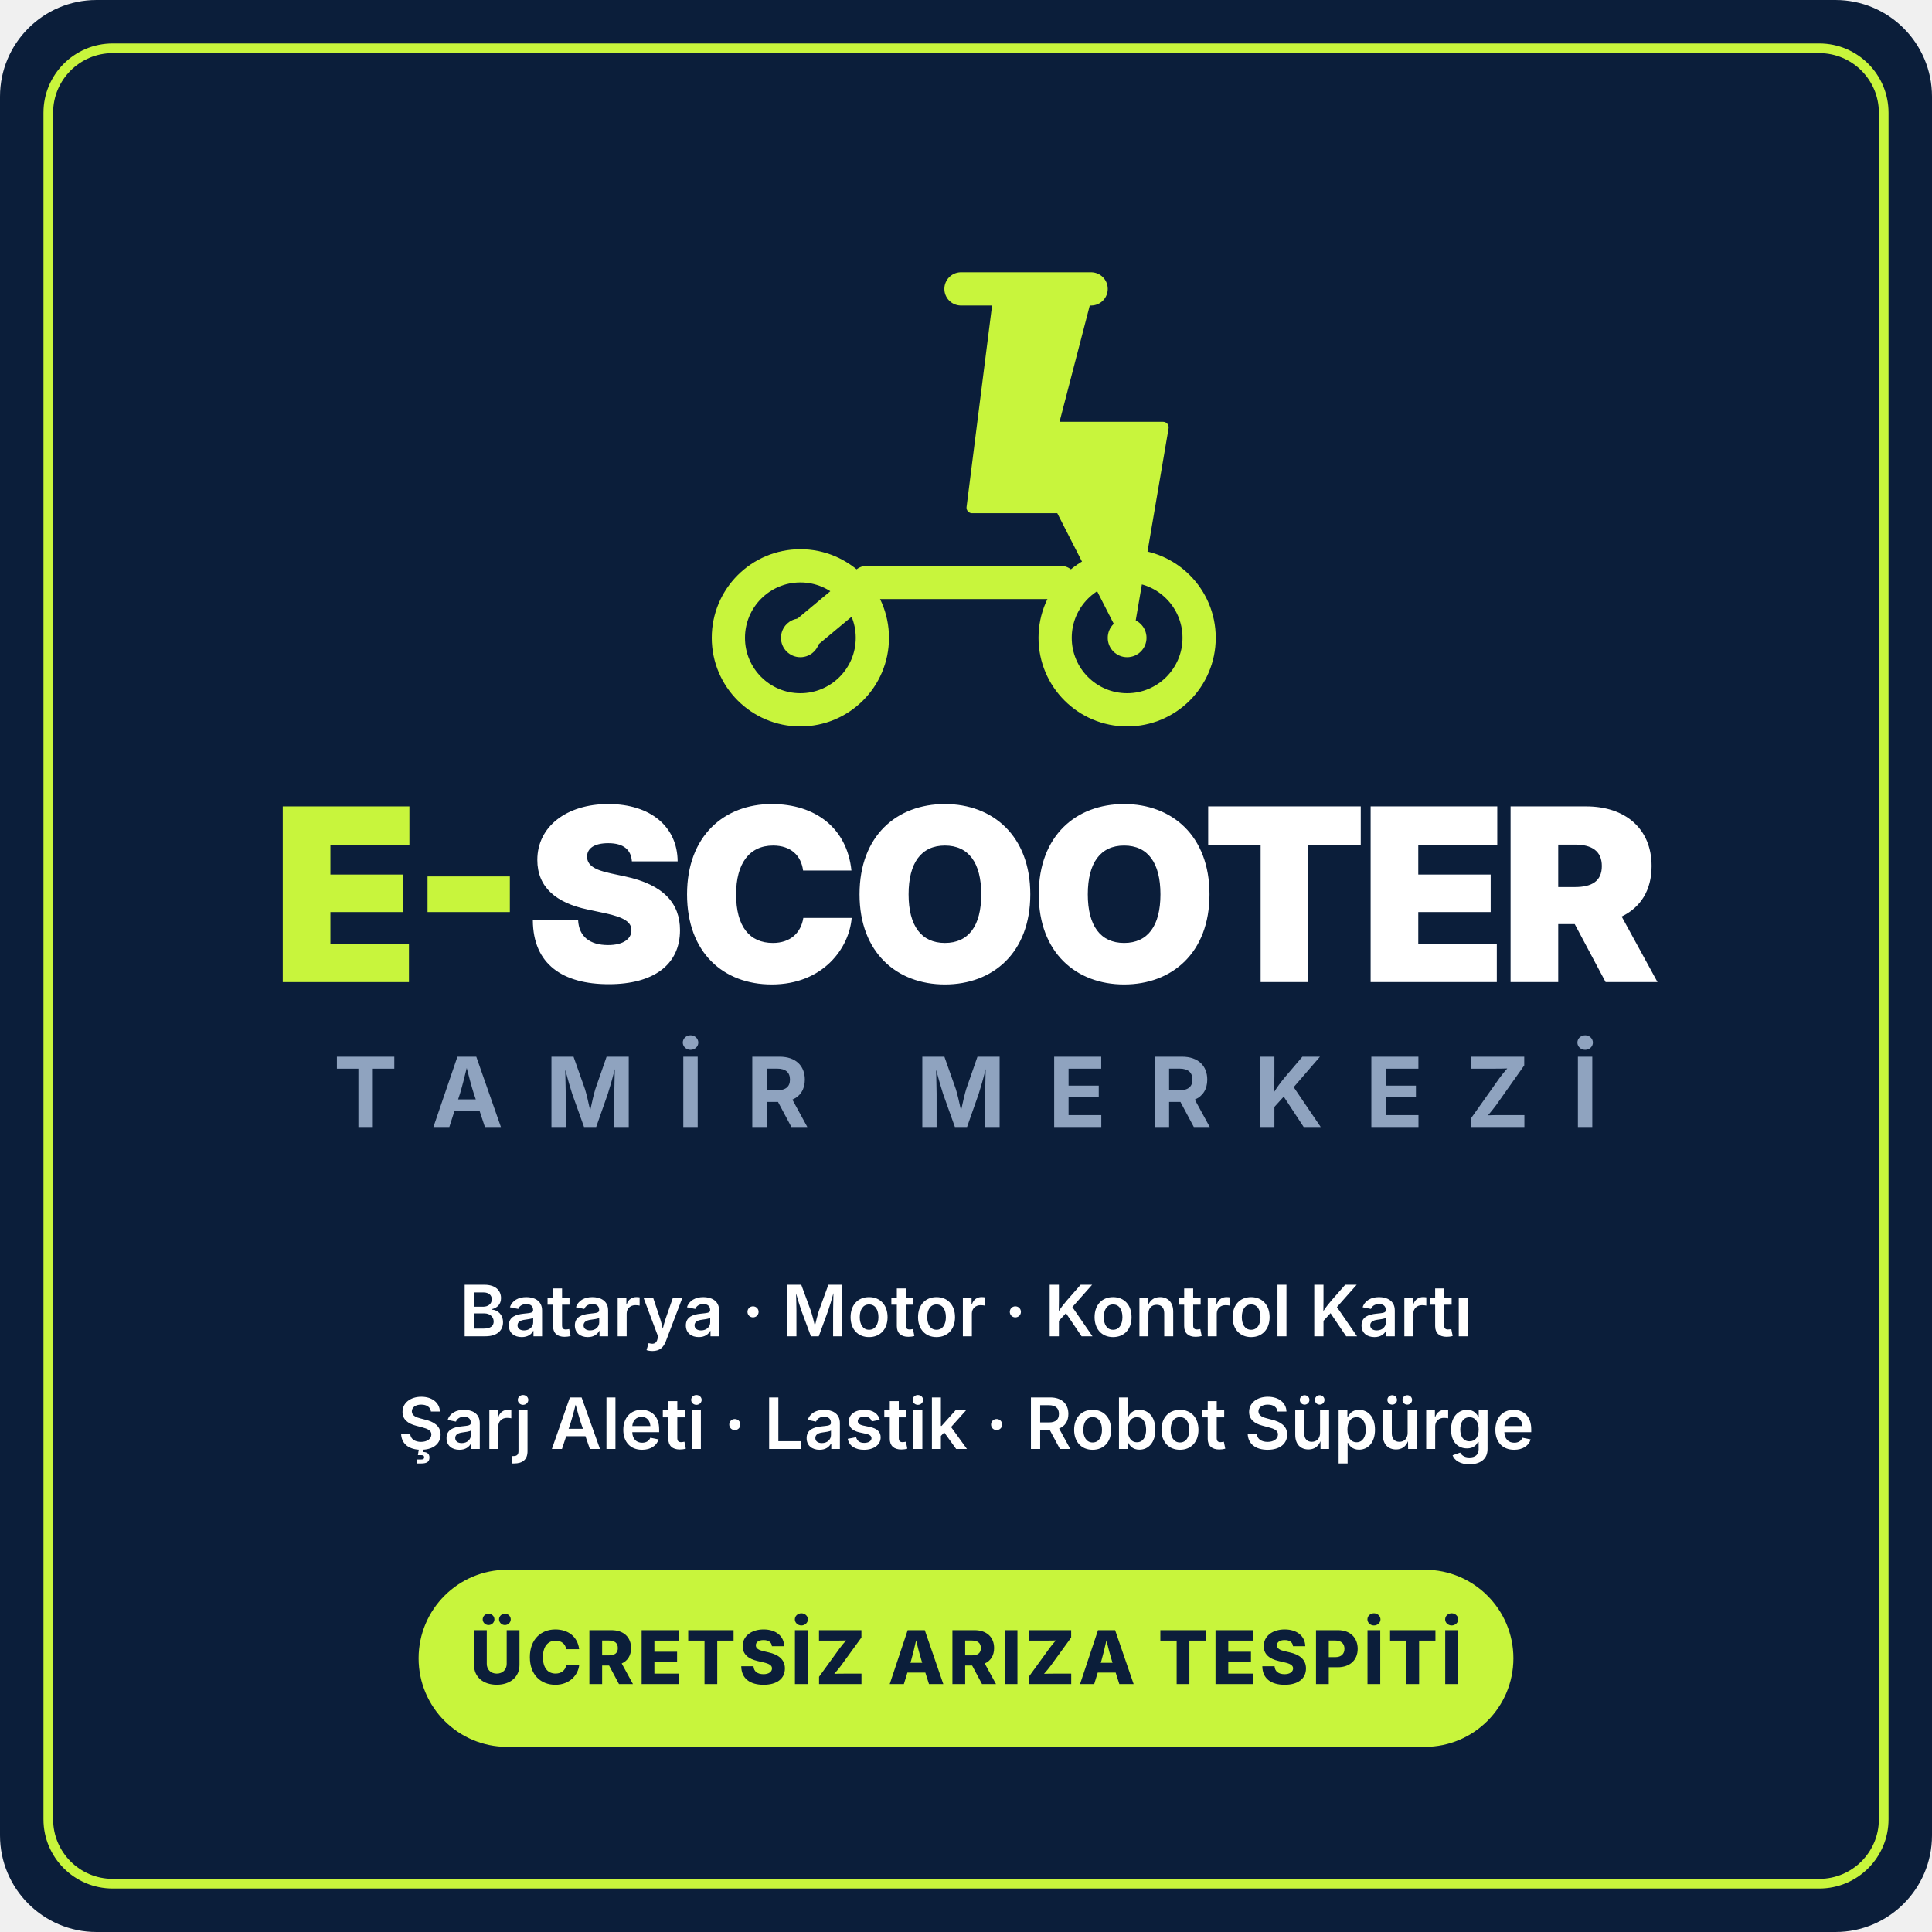
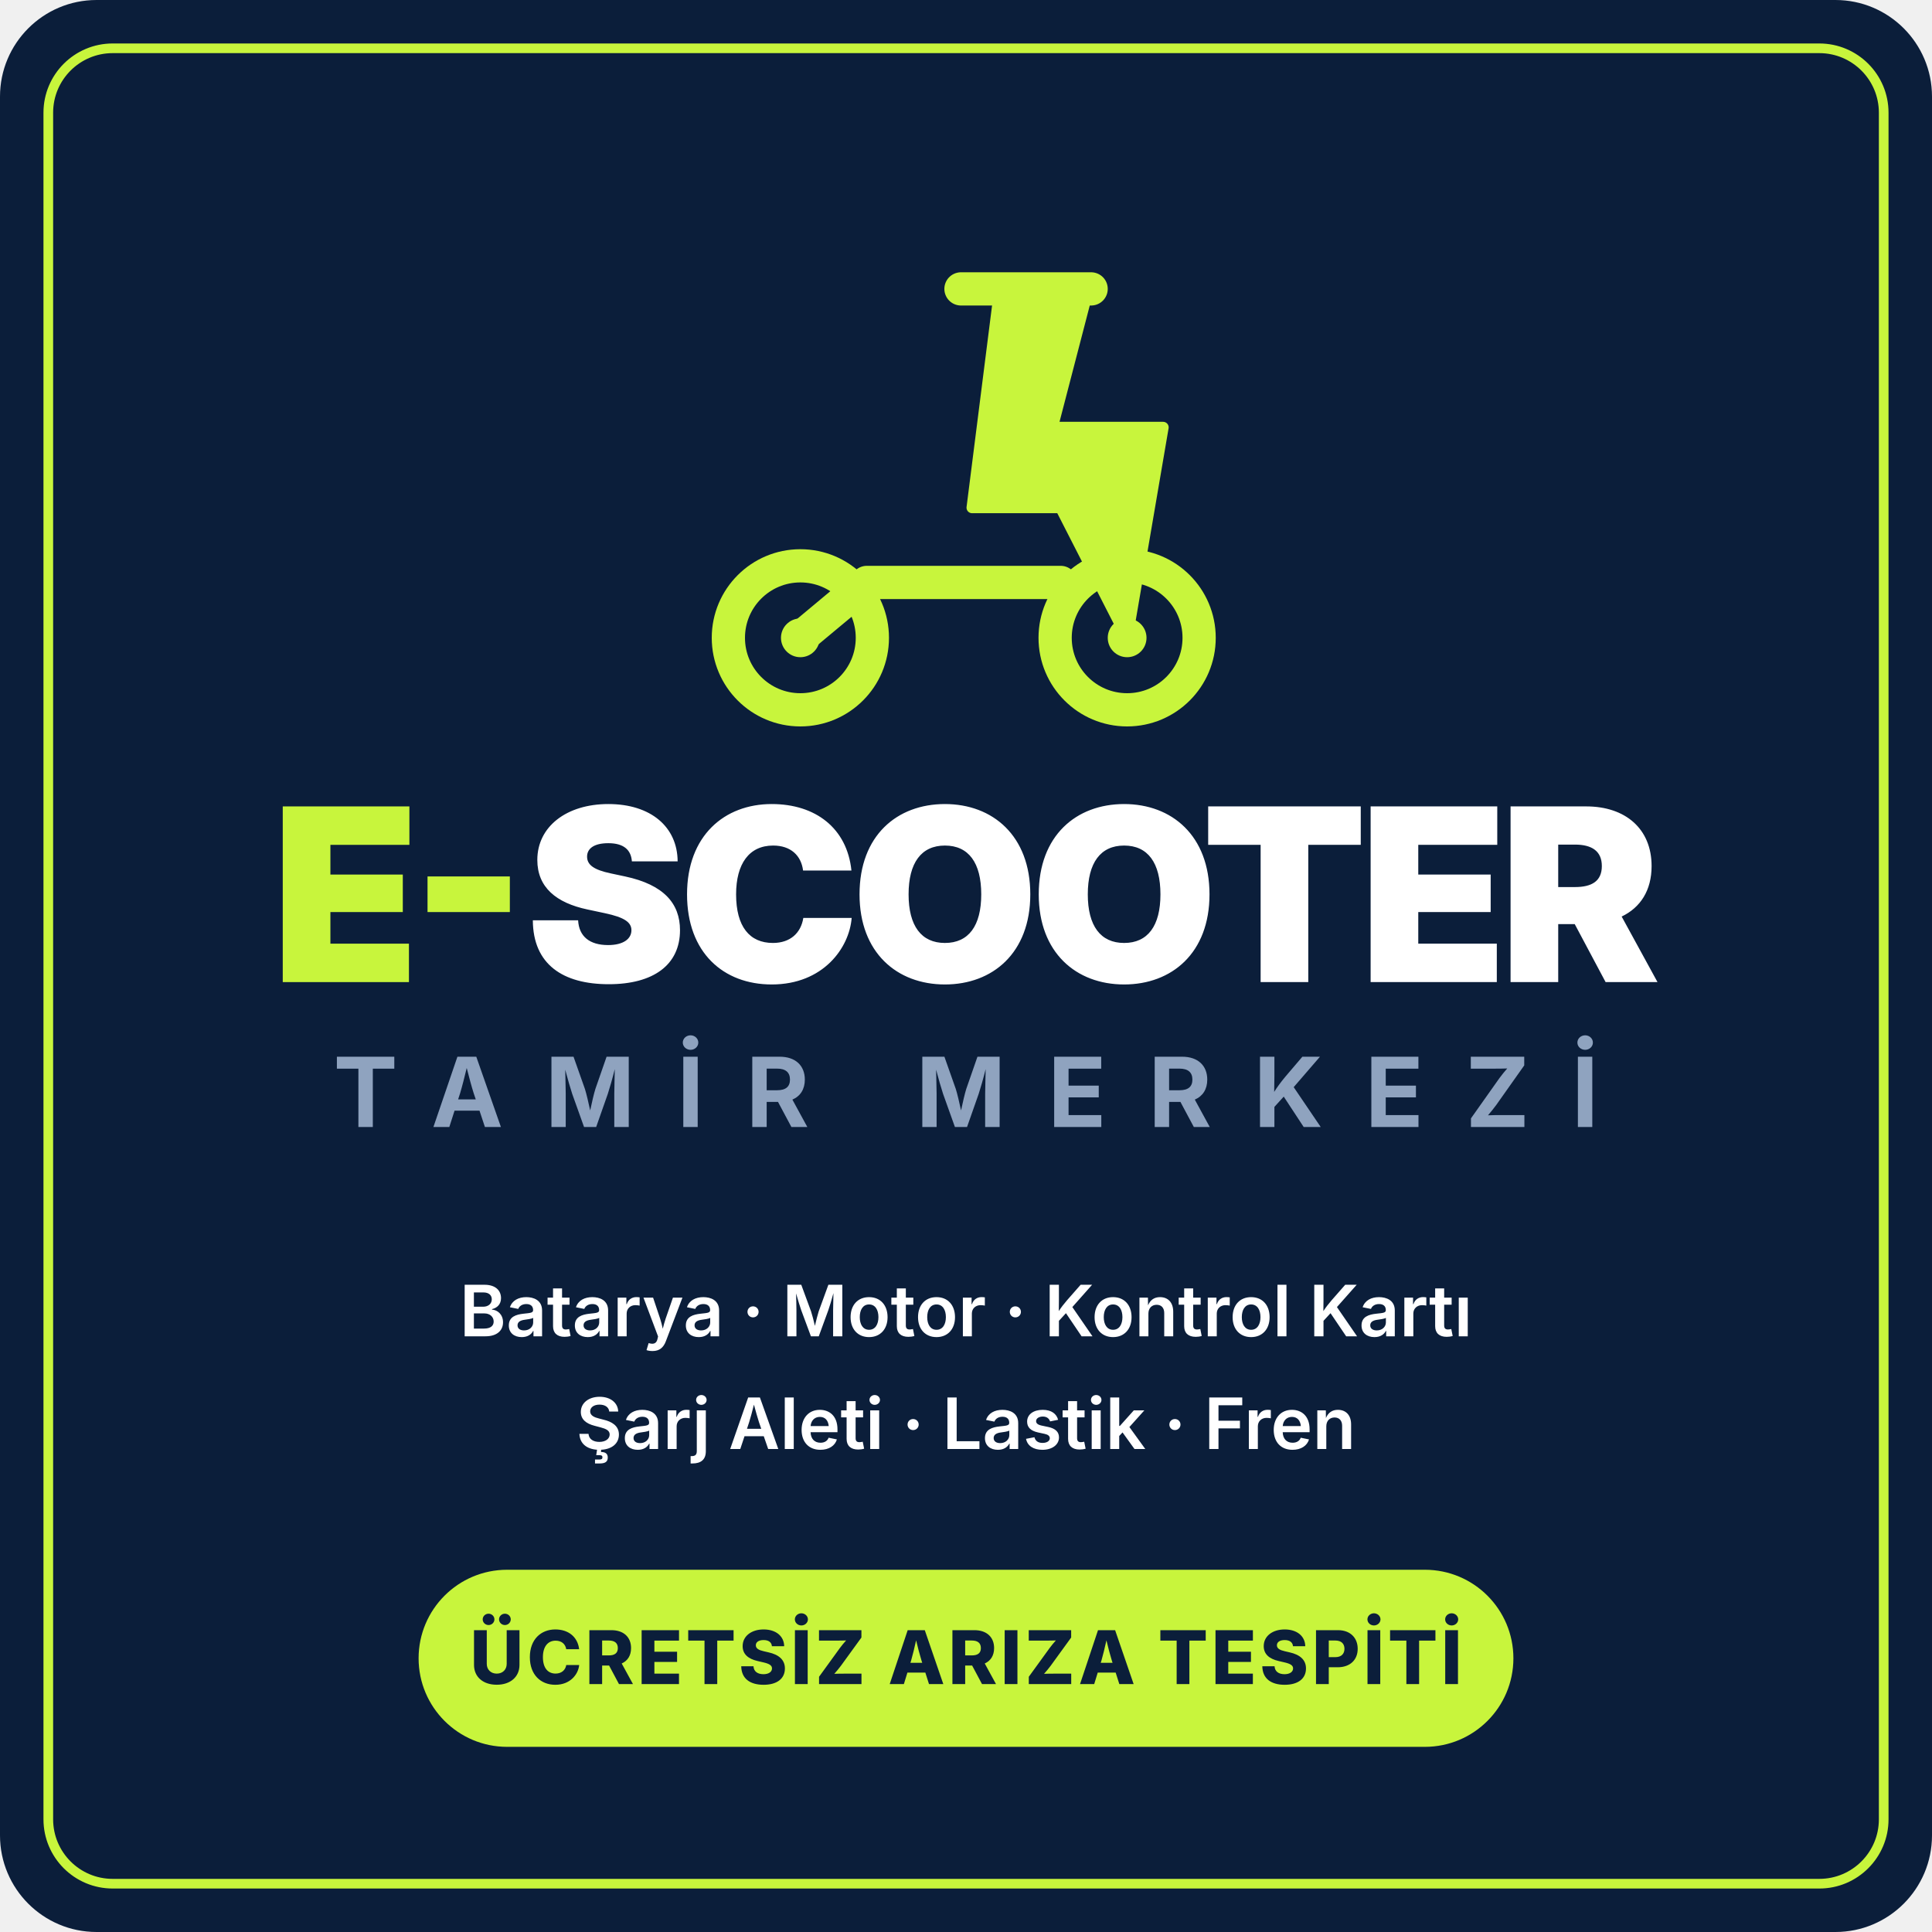
<svg xmlns="http://www.w3.org/2000/svg" viewBox="0 0 1200 1200" width="1200" height="1200">
  <rect width="1200" height="1200" rx="60" fill="#0B1E3A" />
  <rect x="30" y="30" width="1140" height="1140" rx="40" fill="none" stroke="#C8F53C" stroke-width="6" />
  <g transform="translate(375 90) scale(0.86)">
    <circle cx="142" cy="356" r="52" fill="none" stroke="#C8F53C" stroke-width="24" />
    <circle cx="378" cy="356" r="52" fill="none" stroke="#C8F53C" stroke-width="24" />
    <path d="M142 356 L190 316 H330" fill="none" stroke="#C8F53C" stroke-width="24" stroke-linecap="round" stroke-linejoin="round" />
    <polygon points="286,104 350,104 324,204 404,204 378,356 330,262 266,262" fill="#C8F53C" stroke="#C8F53C" stroke-width="8" stroke-linejoin="round" />
    <path d="M258 104 H352" stroke="#C8F53C" stroke-width="24" stroke-linecap="round" />
    <circle cx="378" cy="356" r="14" fill="#C8F53C" />
    <circle cx="142" cy="356" r="14" fill="#C8F53C" />
  </g>
  <text x="600" y="610" font-family="Inter" font-weight="900" font-size="150" letter-spacing="-5" text-anchor="middle" fill="#fff">
    <tspan fill="#C8F53C">E-</tspan>SCOOTER</text>
  <text x="600" y="700" font-family="Inter" font-weight="700" font-size="60" letter-spacing="26" text-anchor="middle" fill="#8FA3BF">TAMİR MERKEZİ</text>
  <g font-family="Inter" font-weight="600" font-size="44" fill="#fff" text-anchor="middle">
    <text x="600" y="830">Batarya · Motor · Kontrol Kartı</text>
-     <text x="600" y="900">Şarj Aleti · Lastik · Robot Süpürge</text>
+     <text x="600" y="900">Şarj Aleti · Lastik · Fren</text>
  </g>
  <rect x="260" y="975" width="680" height="110" rx="55" fill="#C8F53C" />
  <text x="600" y="1046" font-family="Inter" font-weight="800" font-size="46" letter-spacing="2" text-anchor="middle" fill="#0B1E3A">ÜCRETSİZ ARIZA TESPİTİ</text>
</svg>
